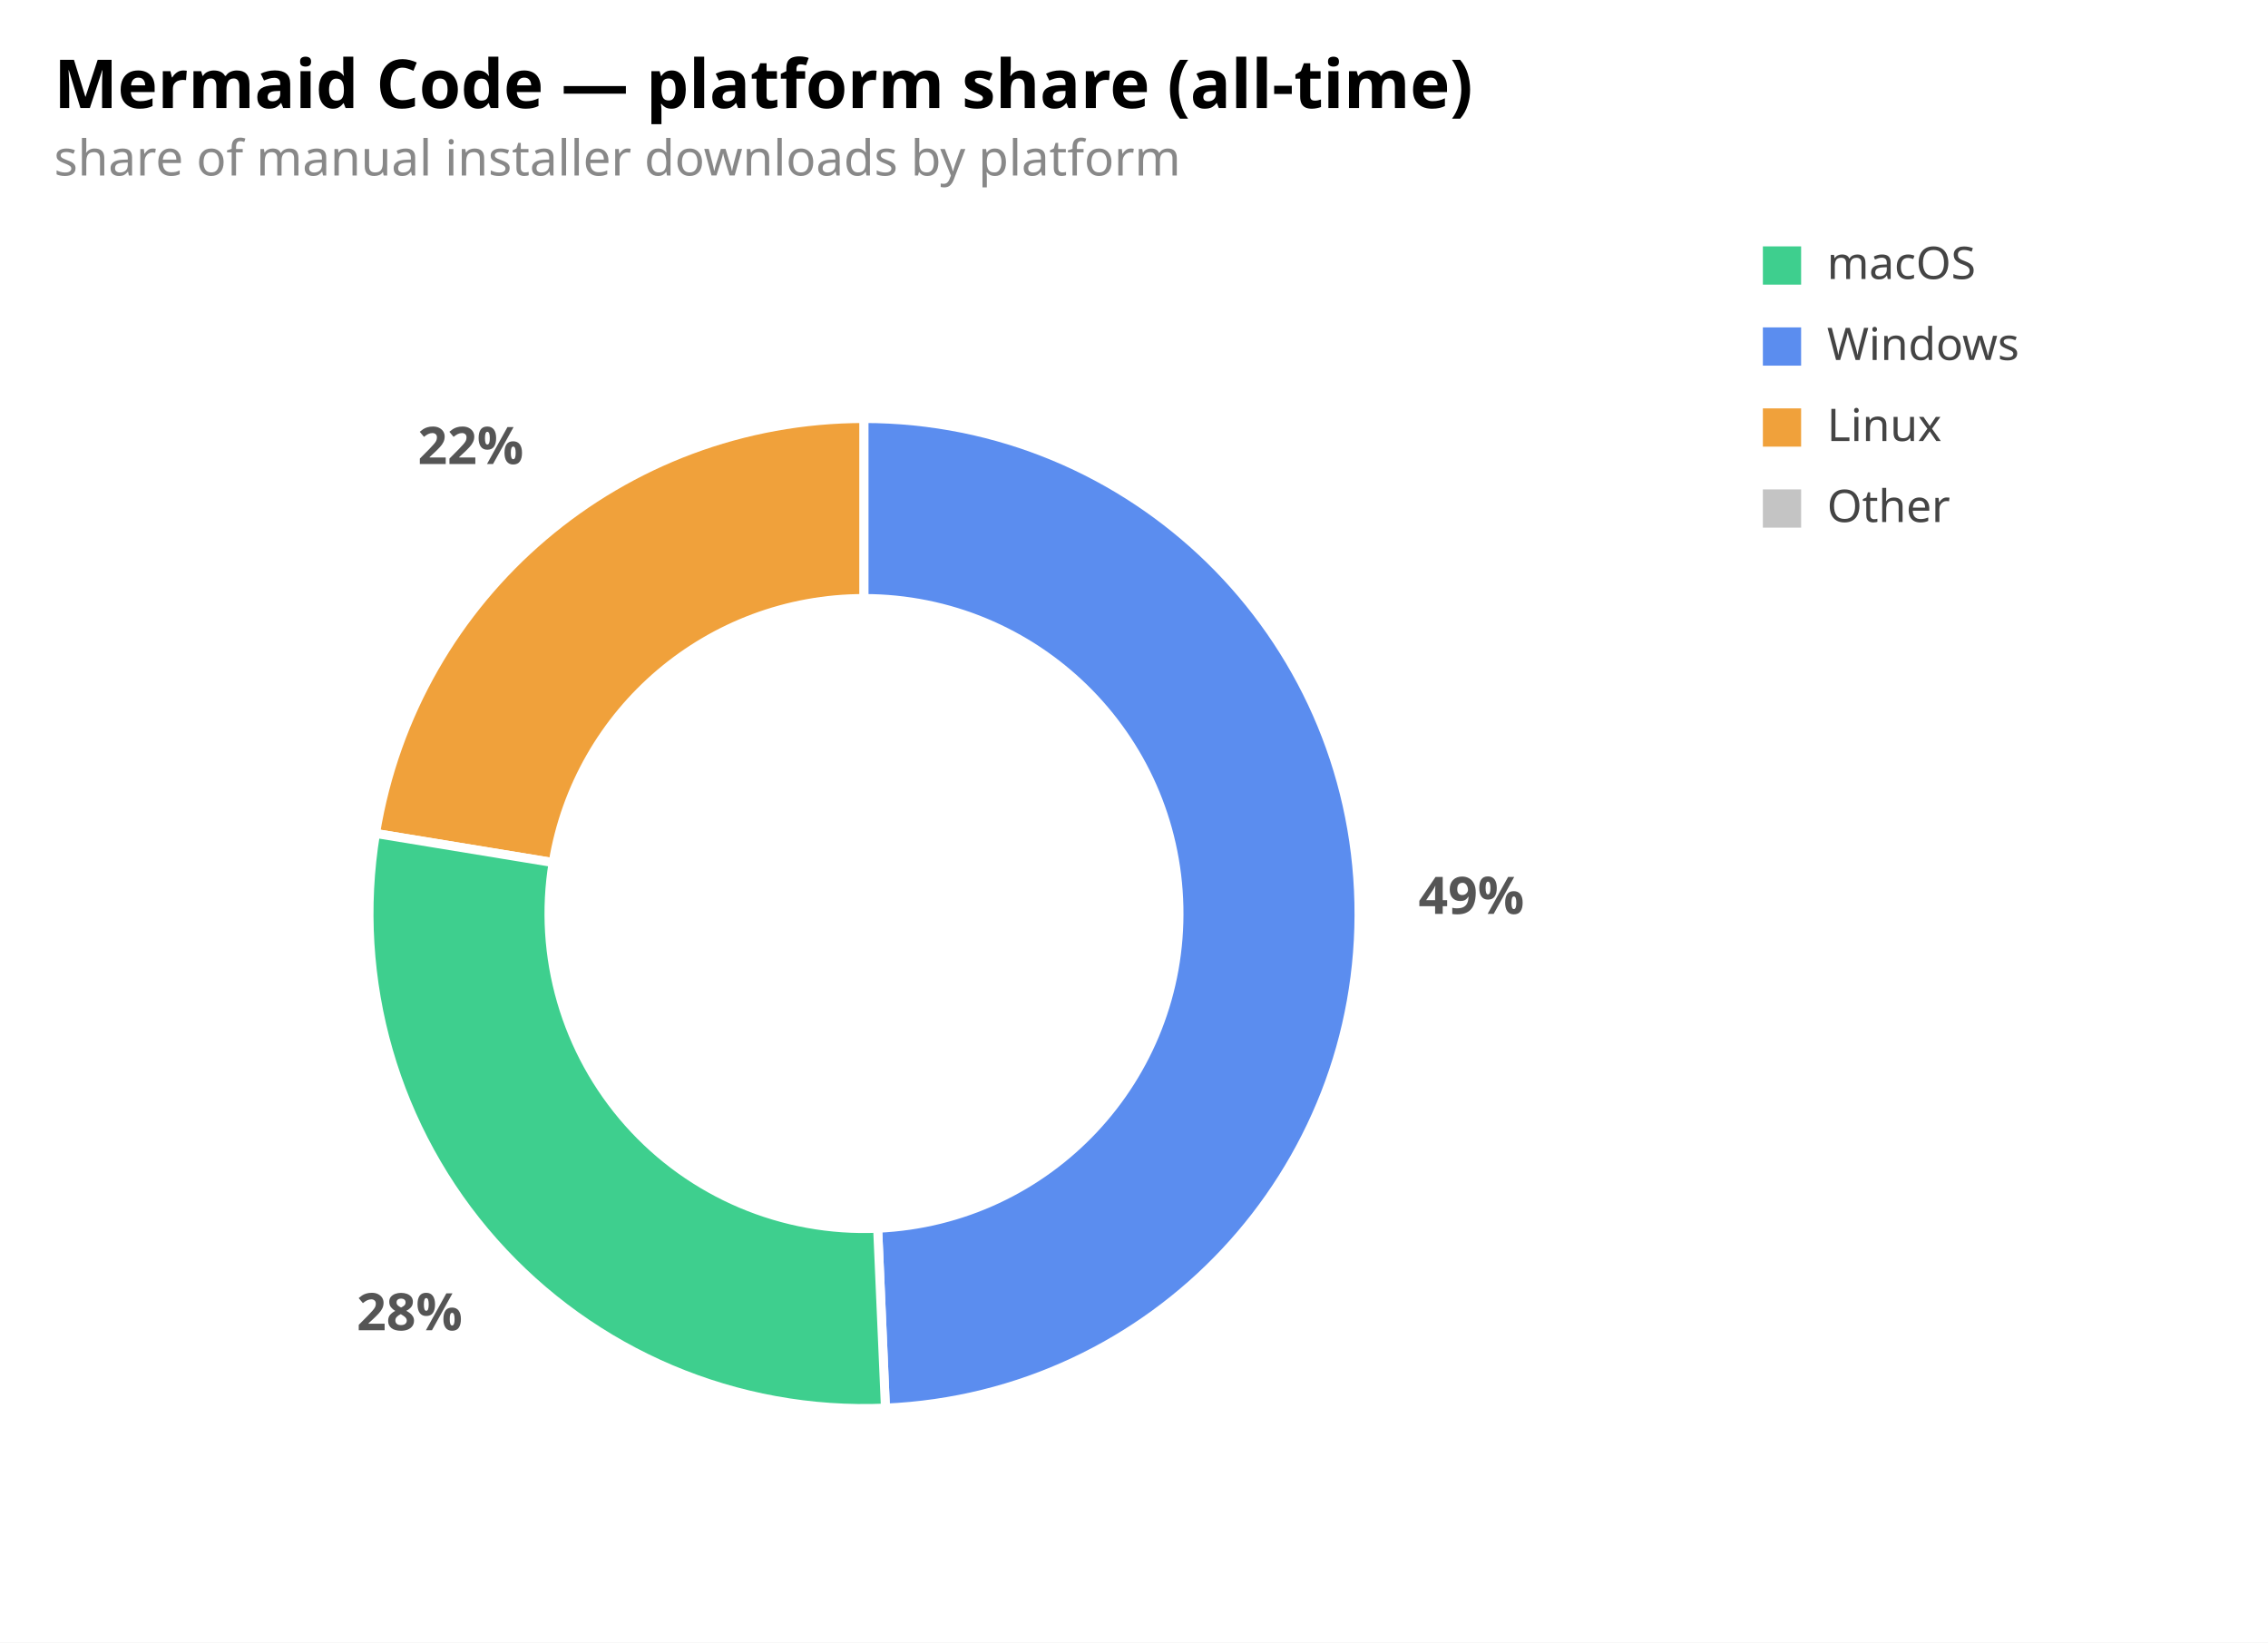
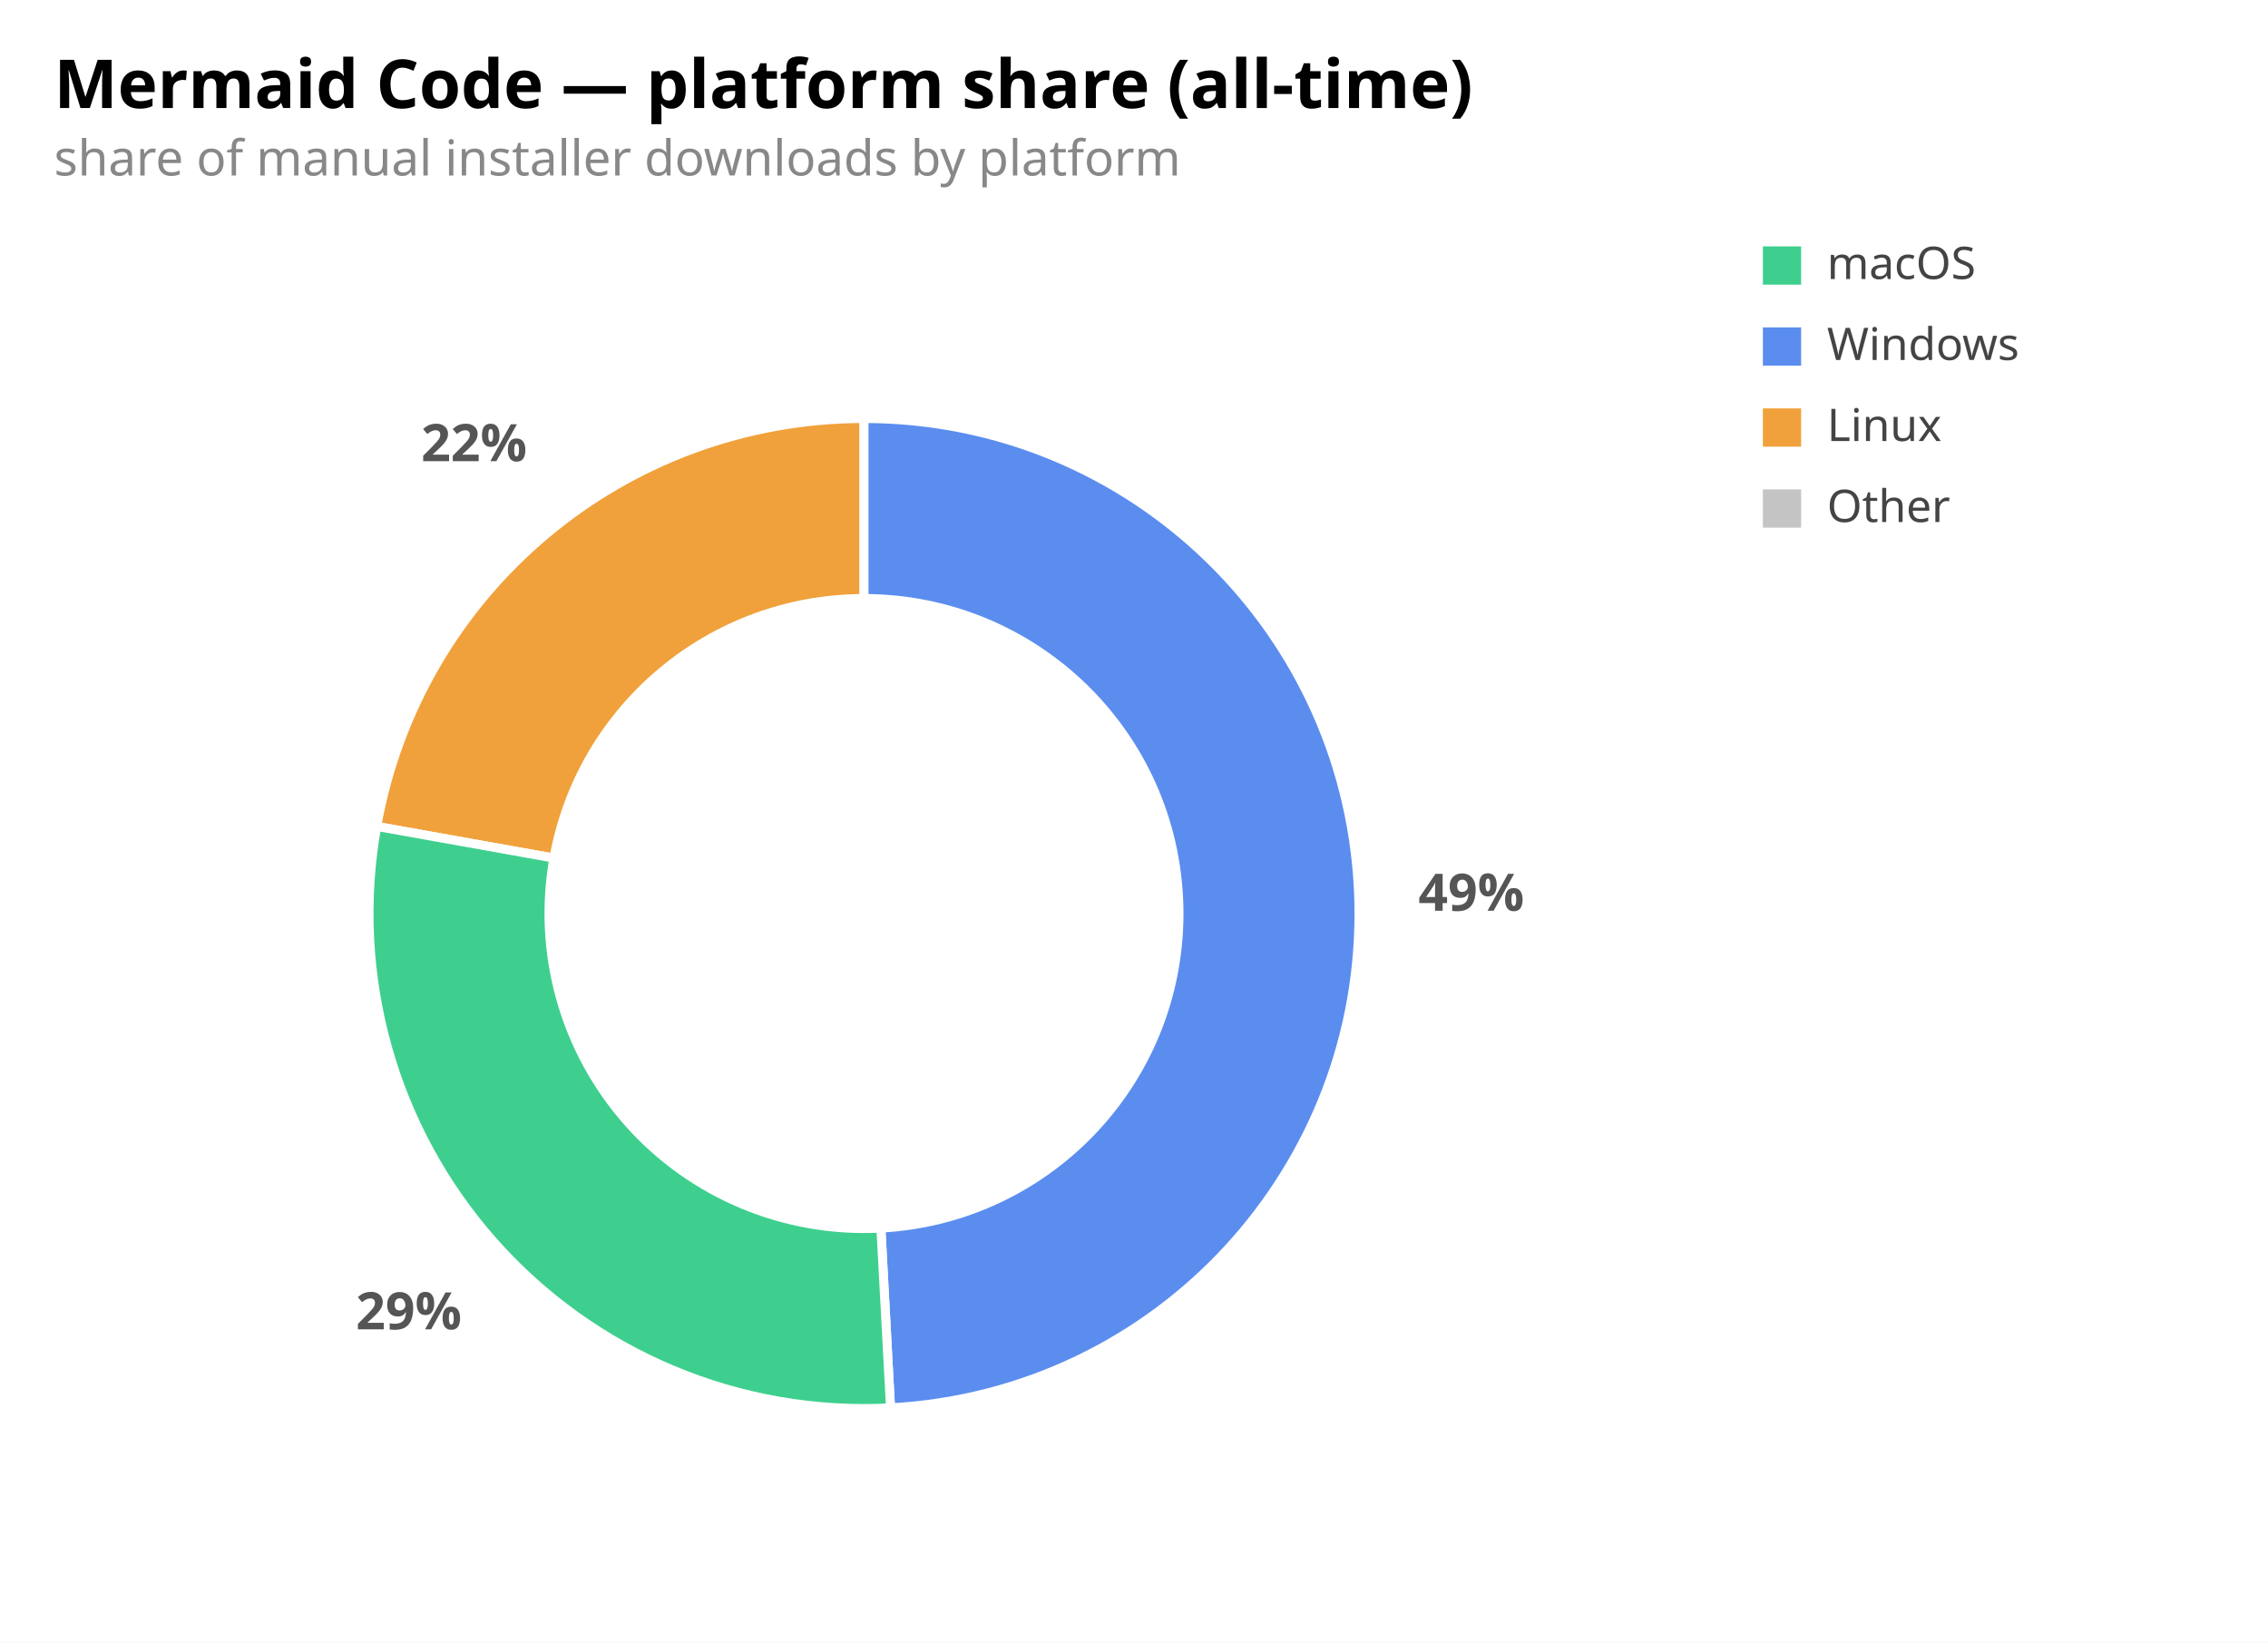
<svg xmlns="http://www.w3.org/2000/svg" version="1.1" class="marks" width="504" height="365" viewBox="0 0 504 365">
  <rect width="504" height="365" fill="white" />
  <g fill="none" stroke-miterlimit="4" transform="translate(12,53)">
    <g class="mark-group role-frame root" role="graphics-object" aria-roledescription="group mark container">
      <g transform="translate(0,0)">
        <path class="background" aria-hidden="true" d="M0,0h360v300h-360Z" />
        <g>
          <g class="mark-arc role-mark layer_0_marks" role="graphics-object" aria-roledescription="arc mark container">
-             <path aria-label="downloads: 65; platform: Linux" role="graphics-symbol" aria-roledescription="arc mark" transform="translate(180,150)" d="M0,-110A110,110,0,0,0,-108.551,-17.796L-69.078,-11.325A70,70,0,0,1,0,-70Z" fill="#f0a13b" stroke="white" stroke-width="2" />
-             <path aria-label="downloads: 143; platform: Windows" role="graphics-symbol" aria-roledescription="arc mark" transform="translate(180,150)" d="M4.765,109.897A110,110,0,0,0,0,-110L0,-70A70,70,0,0,1,3.032,69.934Z" fill="#5b8def" stroke="white" stroke-width="2" />
-             <path aria-label="downloads: 82; platform: macOS" role="graphics-symbol" aria-roledescription="arc mark" transform="translate(180,150)" d="M-108.551,-17.796A110,110,0,0,0,4.765,109.897L3.032,69.934A70,70,0,0,1,-69.078,-11.325Z" fill="#3ecf8e" stroke="white" stroke-width="2" />
+             <path aria-label="downloads: 65; platform: Linux" role="graphics-symbol" aria-roledescription="arc mark" transform="translate(180,150)" d="M0,-110A110,110,0,0,0,-108.283,-19.359L-68.907,-12.32A70,70,0,0,1,0,-70Z" fill="#f0a13b" stroke="white" stroke-width="2" />
+             <path aria-label="downloads: 144; platform: Windows" role="graphics-symbol" aria-roledescription="arc mark" transform="translate(180,150)" d="M5.894,109.842A110,110,0,0,0,0,-110L0,-70A70,70,0,0,1,3.751,69.899Z" fill="#5b8def" stroke="white" stroke-width="2" />
+             <path aria-label="downloads: 84; platform: macOS" role="graphics-symbol" aria-roledescription="arc mark" transform="translate(180,150)" d="M-108.283,-19.359A110,110,0,0,0,5.894,109.842L3.751,69.899A70,70,0,0,1,-68.907,-12.32Z" fill="#3ecf8e" stroke="white" stroke-width="2" />
          </g>
          <g class="mark-text role-mark layer_1_marks" role="graphics-object" aria-roledescription="text mark container">
-             <text aria-label="downloads: 65; platform: Linux; frac: 22%" role="graphics-symbol" aria-roledescription="text mark" text-anchor="middle" transform="translate(92.60285,50.10812)" font-family="sans-serif" font-size="11.5px" font-weight="600" fill="#555" opacity="1">22%</text>
-             <text aria-label="downloads: 143; platform: Windows; frac: 49%" role="graphics-symbol" aria-roledescription="text mark" text-anchor="middle" transform="translate(314.9683,150.0753)" font-family="sans-serif" font-size="11.5px" font-weight="600" fill="#555" opacity="1">49%</text>
-             <text aria-label="downloads: 82; platform: macOS; frac: 28%" role="graphics-symbol" aria-roledescription="text mark" text-anchor="middle" transform="translate(79.02568,242.6057)" font-family="sans-serif" font-size="11.5px" font-weight="600" fill="#555" opacity="1">28%</text>
+             <text aria-label="downloads: 65; platform: Linux; frac: 22%" role="graphics-symbol" aria-roledescription="text mark" text-anchor="middle" transform="translate(93.34694,49.48069)" font-family="sans-serif" font-size="11.5px" font-weight="600" fill="#555" opacity="1">22%</text>
+             <text aria-label="downloads: 144; platform: Windows; frac: 49%" role="graphics-symbol" aria-roledescription="text mark" text-anchor="middle" transform="translate(314.9515,149.3817)" font-family="sans-serif" font-size="11.5px" font-weight="600" fill="#555" opacity="1">49%</text>
+             <text aria-label="downloads: 84; platform: macOS; frac: 29%" role="graphics-symbol" aria-roledescription="text mark" text-anchor="middle" transform="translate(78.84037,242.3965)" font-family="sans-serif" font-size="11.5px" font-weight="600" fill="#555" opacity="1">29%</text>
          </g>
          <g class="mark-group role-legend" role="graphics-symbol" aria-roledescription="legend" aria-label="Symbol legend for fill color with 4 values: macOS, Windows, Linux, Other">
            <g transform="translate(378,0)">
              <path class="background" aria-hidden="true" d="M0,0h72v68h-72Z" pointer-events="none" />
              <g>
                <g class="mark-group role-legend-entry">
                  <g transform="translate(0,0)">
                    <path class="background" aria-hidden="true" d="M0,0h0v0h0Z" pointer-events="none" />
                    <g>
                      <g class="mark-group role-scope" role="graphics-object" aria-roledescription="group mark container">
                        <g transform="translate(0,0)">
                          <path class="background" aria-hidden="true" d="M0,0h72v14h-72Z" pointer-events="none" opacity="1" />
                          <g>
                            <g class="mark-symbol role-legend-symbol" pointer-events="none">
                              <path transform="translate(6,6)" d="M-5,-5h10v10h-10Z" fill="#3ecf8e" stroke="white" stroke-width="1.5" opacity="1" />
                            </g>
                            <g class="mark-text role-legend-label" pointer-events="none">
                              <text text-anchor="start" transform="translate(16,9)" font-family="sans-serif" font-size="10px" fill="#444" opacity="1">macOS</text>
                            </g>
                          </g>
                          <path class="foreground" aria-hidden="true" d="" pointer-events="none" display="none" />
                        </g>
                        <g transform="translate(0,18)">
                          <path class="background" aria-hidden="true" d="M0,0h72v14h-72Z" pointer-events="none" opacity="1" />
                          <g>
                            <g class="mark-symbol role-legend-symbol" pointer-events="none">
                              <path transform="translate(6,6)" d="M-5,-5h10v10h-10Z" fill="#5b8def" stroke="white" stroke-width="1.5" opacity="1" />
                            </g>
                            <g class="mark-text role-legend-label" pointer-events="none">
                              <text text-anchor="start" transform="translate(16,9)" font-family="sans-serif" font-size="10px" fill="#444" opacity="1">Windows</text>
                            </g>
                          </g>
                          <path class="foreground" aria-hidden="true" d="" pointer-events="none" display="none" />
                        </g>
                        <g transform="translate(0,36)">
                          <path class="background" aria-hidden="true" d="M0,0h72v14h-72Z" pointer-events="none" opacity="1" />
                          <g>
                            <g class="mark-symbol role-legend-symbol" pointer-events="none">
                              <path transform="translate(6,6)" d="M-5,-5h10v10h-10Z" fill="#f0a13b" stroke="white" stroke-width="1.5" opacity="1" />
                            </g>
                            <g class="mark-text role-legend-label" pointer-events="none">
                              <text text-anchor="start" transform="translate(16,9)" font-family="sans-serif" font-size="10px" fill="#444" opacity="1">Linux</text>
                            </g>
                          </g>
                          <path class="foreground" aria-hidden="true" d="" pointer-events="none" display="none" />
                        </g>
                        <g transform="translate(0,54)">
                          <path class="background" aria-hidden="true" d="M0,0h72v14h-72Z" pointer-events="none" opacity="1" />
                          <g>
                            <g class="mark-symbol role-legend-symbol" pointer-events="none">
                              <path transform="translate(6,6)" d="M-5,-5h10v10h-10Z" fill="#c4c4c4" stroke="white" stroke-width="1.5" opacity="1" />
                            </g>
                            <g class="mark-text role-legend-label" pointer-events="none">
                              <text text-anchor="start" transform="translate(16,9)" font-family="sans-serif" font-size="10px" fill="#444" opacity="1">Other</text>
                            </g>
                          </g>
                          <path class="foreground" aria-hidden="true" d="" pointer-events="none" display="none" />
                        </g>
                      </g>
                    </g>
                    <path class="foreground" aria-hidden="true" d="" pointer-events="none" display="none" />
                  </g>
                </g>
              </g>
              <path class="foreground" aria-hidden="true" d="" pointer-events="none" display="none" />
            </g>
          </g>
          <g class="mark-group role-title">
            <g transform="translate(0,-41)">
              <path class="background" aria-hidden="true" d="M0,0h0v0h0Z" pointer-events="none" />
              <g>
                <g class="mark-text role-title-text" role="graphics-symbol" aria-roledescription="title" aria-label="Title text 'Mermaid Code — platform share (all-time)'" pointer-events="none">
                  <text text-anchor="start" transform="translate(0,12)" font-family="sans-serif" font-size="15px" font-weight="600" fill="#000" opacity="1">Mermaid Code — platform share (all-time)</text>
                </g>
                <g class="mark-text role-title-subtitle" role="graphics-symbol" aria-roledescription="subtitle" aria-label="Subtitle text 'share of manual installer downloads by platform'" pointer-events="none">
                  <text text-anchor="start" transform="translate(0,27)" font-family="sans-serif" font-size="11px" fill="#888" opacity="1">share of manual installer downloads by platform</text>
                </g>
              </g>
              <path class="foreground" aria-hidden="true" d="" pointer-events="none" display="none" />
            </g>
          </g>
        </g>
        <path class="foreground" aria-hidden="true" d="" display="none" />
      </g>
    </g>
  </g>
</svg>
